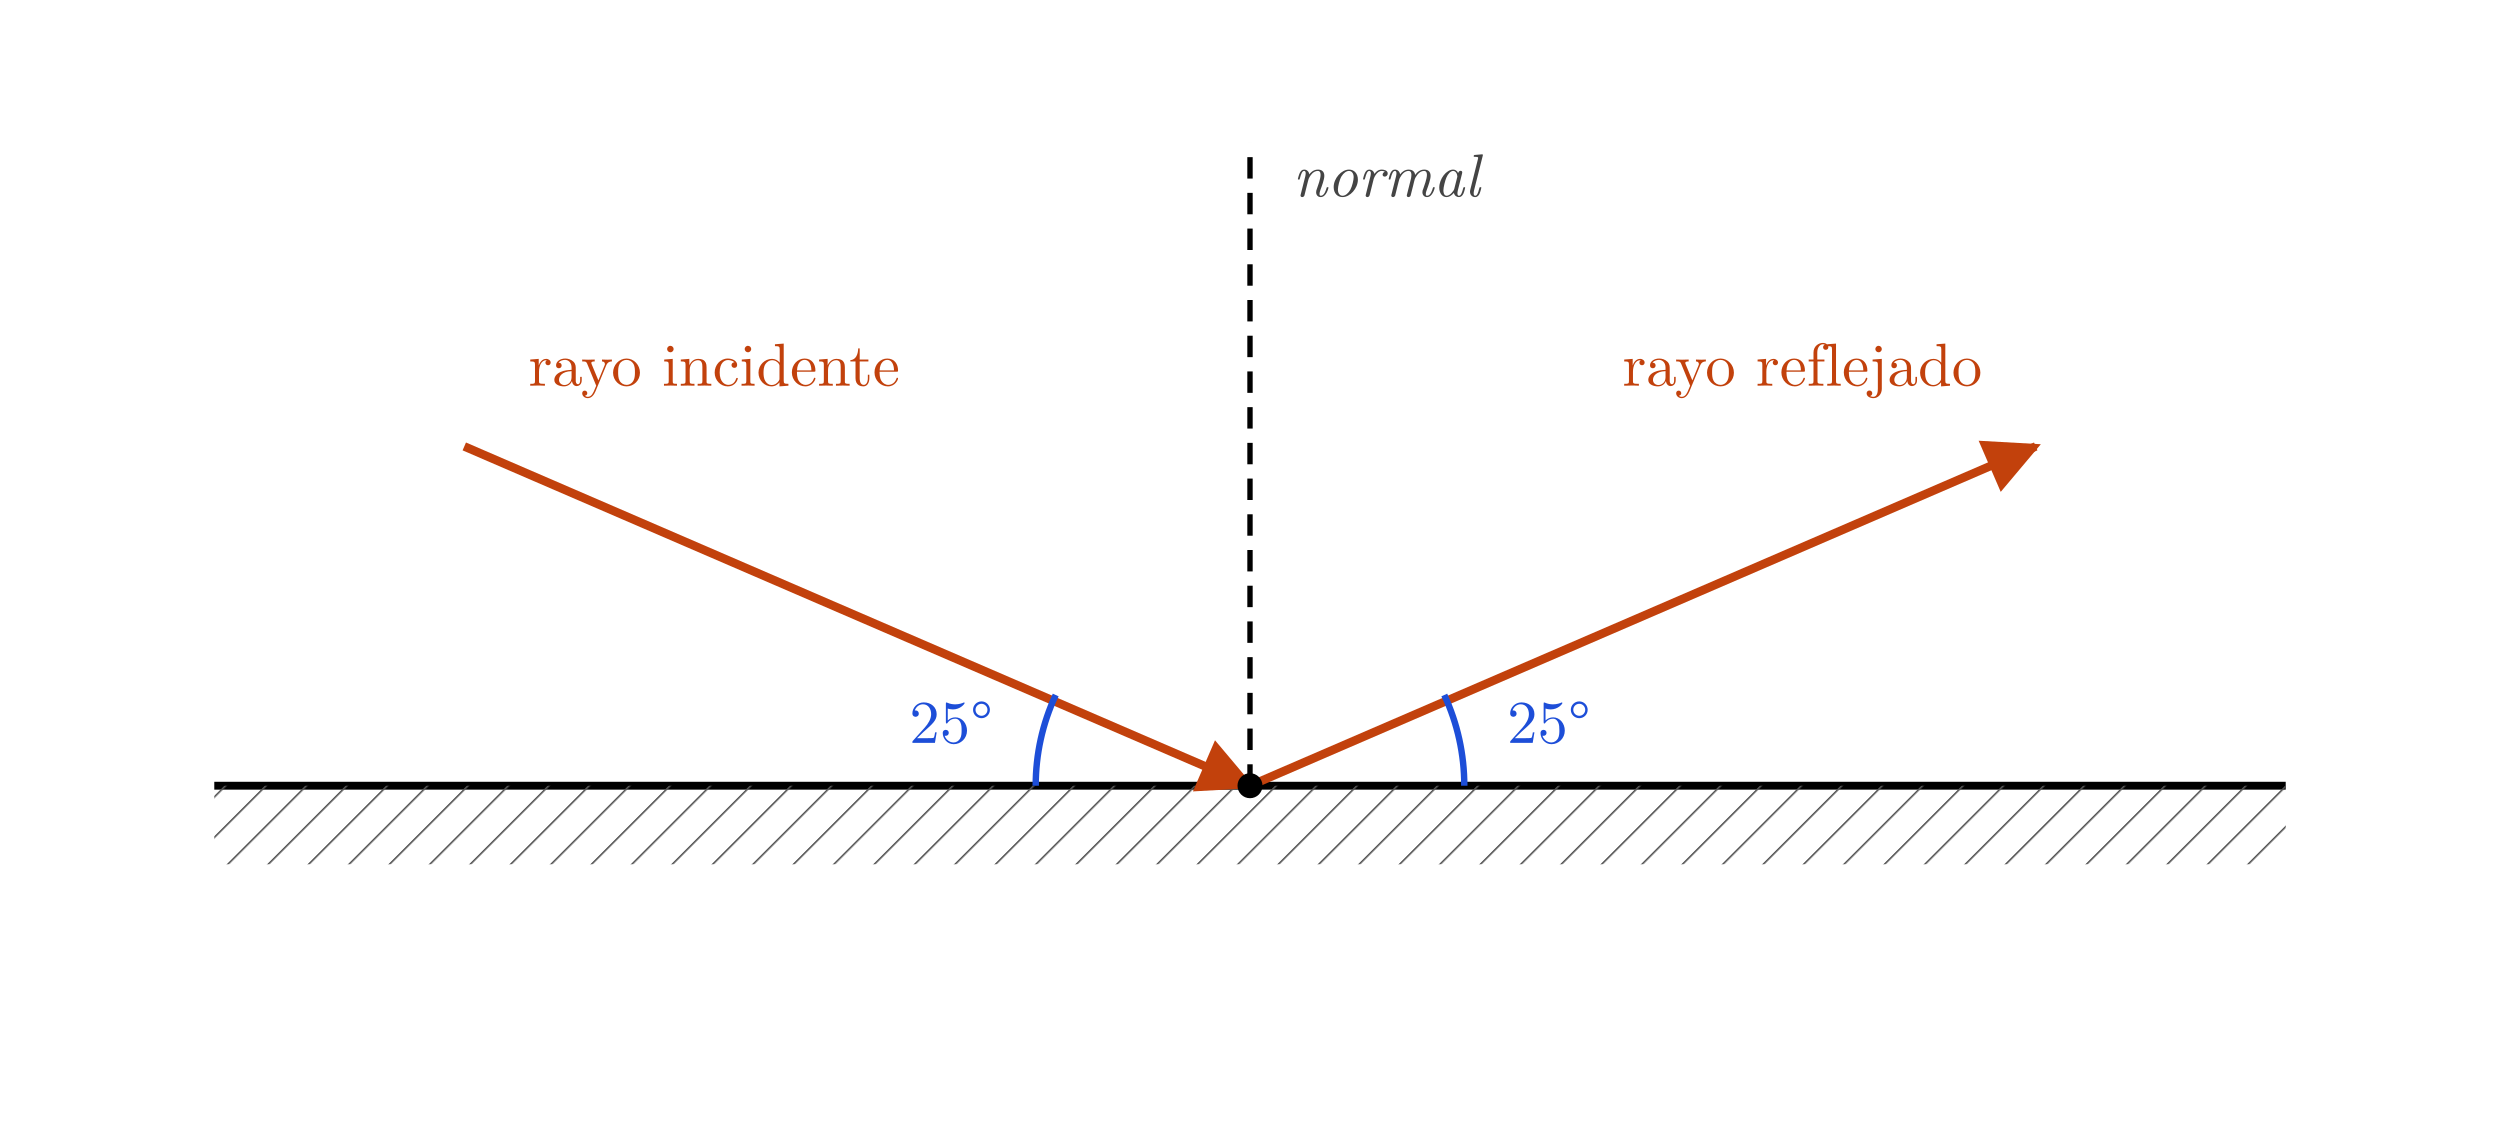
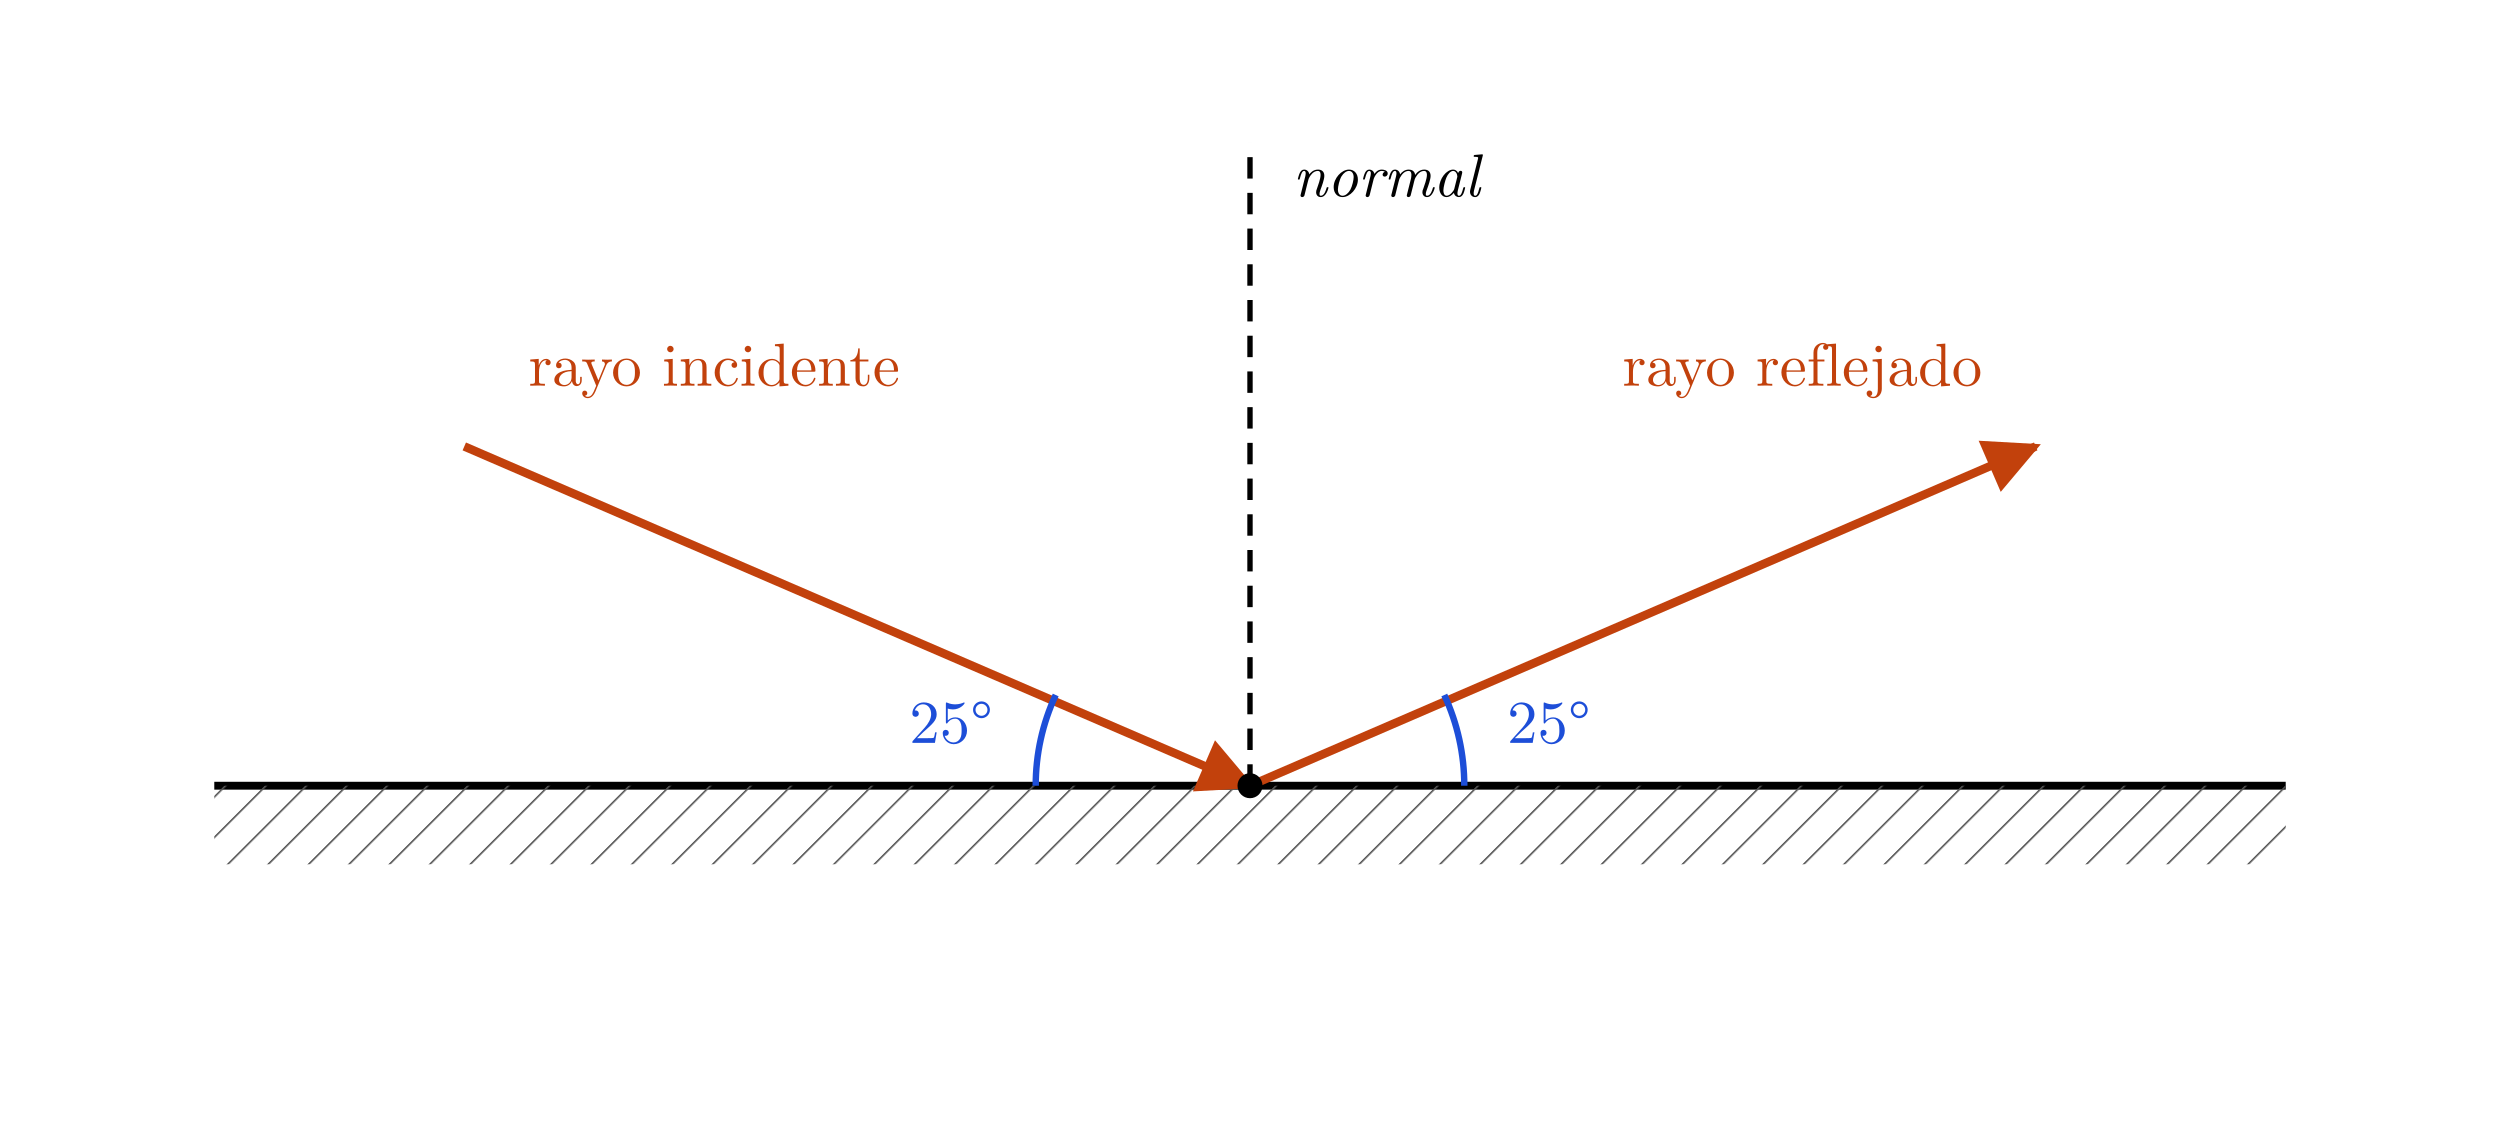
<svg xmlns="http://www.w3.org/2000/svg" fill="currentColor" viewBox="0 0 700 320" width="700" height="320" font-family="'Latin Modern Roman', Georgia, 'Times New Roman', serif">
  <defs>
    <marker id="ahOrange" viewBox="0 0 10 10" refX="9" refY="5" markerWidth="6.5" markerHeight="6.5" orient="auto-start-reverse">
      <path d="M0,0 L10,5 L0,10 z" fill="#c2410c" />
    </marker>
    <pattern id="q50_reflexion_hatch" patternUnits="userSpaceOnUse" width="8" height="8" patternTransform="rotate(45)">
      <line x1="0" y1="0" x2="0" y2="8" stroke="#555" stroke-width="0.9" />
    </pattern>
  </defs>
  <line x1="60" y1="220" x2="640" y2="220" stroke="currentColor" stroke-width="2.2" />
  <rect x="60" y="220" width="580" height="22" fill="url(#q50_reflexion_hatch)" />
  <line x1="350" y1="220" x2="350" y2="40" stroke="currentColor" stroke-width="1.5" stroke-dasharray="6 4" />
-   <text x="362" y="55" font-size="17" fill="#444" font-style="italic">normal</text>
+   <text x="362" y="55" font-size="17" fill="currentColor" font-style="italic">normal</text>
  <line x1="130" y1="125" x2="350" y2="220" stroke="#c2410c" stroke-width="2.4" marker-end="url(#ahOrange)" />
  <text x="148" y="108" font-size="17" fill="#c2410c">rayo incidente</text>
  <line x1="350" y1="220" x2="570" y2="125" stroke="#c2410c" stroke-width="2.4" marker-end="url(#ahOrange)" />
  <text x="555" y="108" font-size="17" fill="#c2410c" text-anchor="end">rayo reflejado</text>
  <path d="M 290 220 A 60 60 0 0 1 295.6 194.6" fill="none" stroke="#1d4ed8" stroke-width="1.8" />
  <text x="278" y="208" text-anchor="end" font-size="17" fill="#1d4ed8">25°</text>
  <path d="M 404.4 194.6 A 60 60 0 0 1 410 220" fill="none" stroke="#1d4ed8" stroke-width="1.8" />
  <text x="422" y="208" font-size="17" fill="#1d4ed8">25°</text>
  <circle cx="350" cy="220" r="3.5" fill="currentColor" />
</svg>
